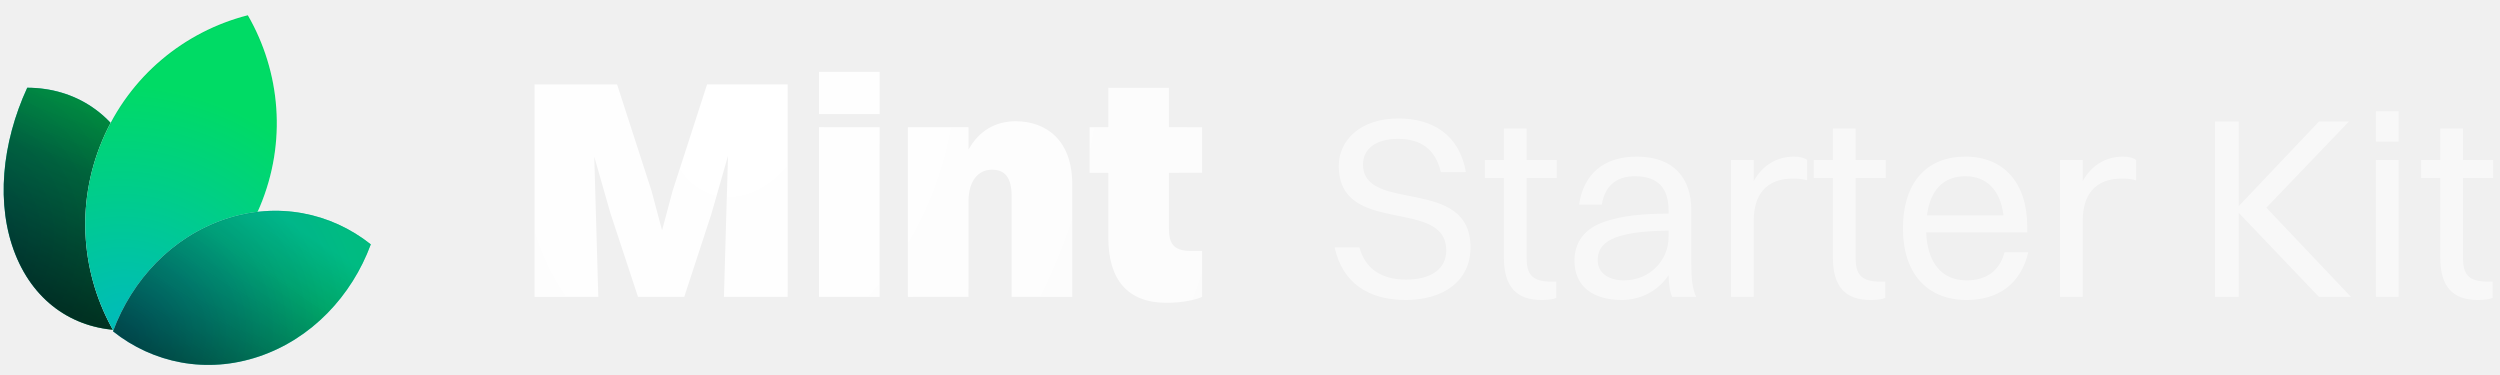
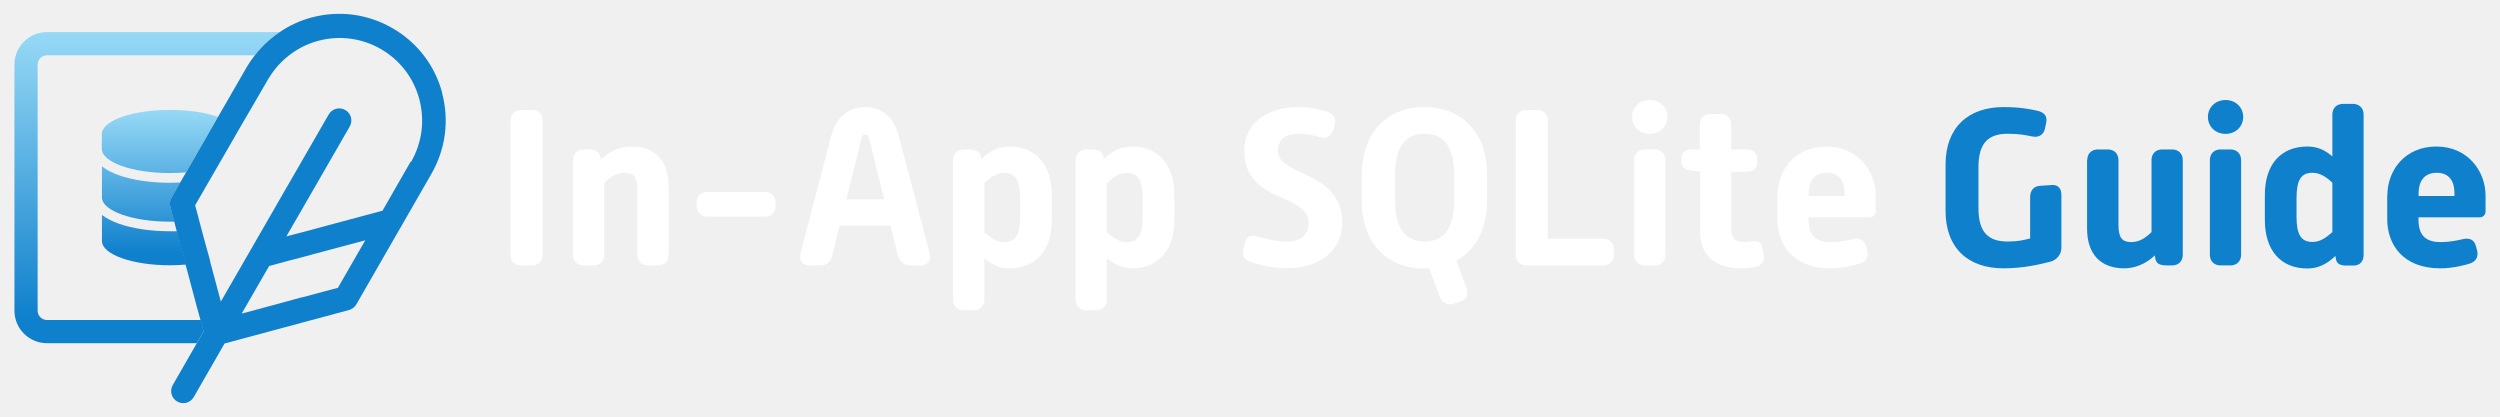
- <svg xmlns="http://www.w3.org/2000/svg" width="160" height="24" viewBox="0 0 160 24" fill="none">
-   <path d="M7.953 21.139C4.896 21.13 2.255 19.458 0.987 16.29C-0.28 13.121 0.109 9.163 1.744 5.615C4.801 5.624 7.442 7.296 8.71 10.465C9.977 13.633 9.588 17.591 7.953 21.139Z" fill="white" />
-   <path d="M7.953 21.139C4.896 21.13 2.255 19.458 0.987 16.29C-0.28 13.121 0.109 9.163 1.744 5.615C4.801 5.624 7.442 7.296 8.71 10.465C9.977 13.633 9.588 17.591 7.953 21.139Z" fill="url(#paint0_radial_115_109)" />
-   <path d="M7.953 21.139C4.896 21.13 2.255 19.458 0.987 16.29C-0.28 13.121 0.109 9.163 1.744 5.615C4.801 5.624 7.442 7.296 8.71 10.465C9.977 13.633 9.588 17.591 7.953 21.139Z" fill="black" fill-opacity="0.5" style="mix-blend-mode:hard-light" />
-   <path d="M7.953 21.139C4.896 21.13 2.255 19.458 0.987 16.29C-0.28 13.121 0.109 9.163 1.744 5.615C4.801 5.624 7.442 7.296 8.71 10.465C9.977 13.633 9.588 17.591 7.953 21.139Z" fill="url(#paint1_linear_115_109)" fill-opacity="0.5" style="mix-blend-mode:hard-light" />
-   <path d="M7.935 21.111C4.897 21.096 2.274 19.431 1.013 16.279C-0.248 13.124 0.136 9.182 1.762 5.643C4.8 5.659 7.423 7.324 8.684 10.476C9.945 13.63 9.561 17.572 7.935 21.111Z" stroke="url(#paint2_linear_115_109)" stroke-opacity="0.05" stroke-width="0.056" />
-   <path d="M7.31 21.257C11.354 20.221 14.884 17.375 16.628 13.236C18.373 9.097 17.945 4.587 15.86 0.976C11.816 2.012 8.287 4.858 6.542 8.998C4.797 13.137 5.225 17.646 7.31 21.257Z" fill="white" />
-   <path d="M7.31 21.257C11.354 20.221 14.884 17.375 16.628 13.236C18.373 9.097 17.945 4.587 15.86 0.976C11.816 2.012 8.287 4.858 6.542 8.998C4.797 13.137 5.225 17.646 7.31 21.257Z" fill="url(#paint3_radial_115_109)" />
-   <path d="M16.602 13.225C14.864 17.349 11.351 20.187 7.324 21.225C5.253 17.624 4.829 13.132 6.568 9.009C8.306 4.885 11.819 2.047 15.846 1.009C17.918 4.61 18.341 9.101 16.602 13.225Z" stroke="url(#paint4_linear_115_109)" stroke-opacity="0.05" stroke-width="0.056" />
-   <path d="M7.234 21.207C9.789 23.237 13.21 23.951 16.577 22.814C19.944 21.677 22.506 18.945 23.73 15.638C21.175 13.608 17.754 12.894 14.387 14.031C11.02 15.168 8.458 17.901 7.234 21.207Z" fill="white" />
-   <path d="M7.234 21.207C9.789 23.237 13.21 23.951 16.577 22.814C19.944 21.677 22.506 18.945 23.73 15.638C21.175 13.608 17.754 12.894 14.387 14.031C11.02 15.168 8.458 17.901 7.234 21.207Z" fill="url(#paint5_radial_115_109)" />
-   <path d="M7.234 21.207C9.789 23.237 13.21 23.951 16.577 22.814C19.944 21.677 22.506 18.945 23.73 15.638C21.175 13.608 17.754 12.894 14.387 14.031C11.02 15.168 8.458 17.901 7.234 21.207Z" fill="black" fill-opacity="0.2" style="mix-blend-mode:hard-light" />
-   <path d="M7.234 21.207C9.789 23.237 13.21 23.951 16.577 22.814C19.944 21.677 22.506 18.945 23.73 15.638C21.175 13.608 17.754 12.894 14.387 14.031C11.02 15.168 8.458 17.901 7.234 21.207Z" fill="url(#paint6_linear_115_109)" fill-opacity="0.5" style="mix-blend-mode:hard-light" />
-   <path d="M16.568 22.787C13.218 23.918 9.814 23.212 7.267 21.198C8.492 17.907 11.044 15.189 14.396 14.058C17.747 12.927 21.15 13.633 23.697 15.648C22.472 18.938 19.92 21.656 16.568 22.787Z" stroke="url(#paint7_linear_115_109)" stroke-opacity="0.05" stroke-width="0.056" />
-   <path d="M34.212 19V5.4H39.492L41.692 12.2L42.372 14.74L43.052 12.2L45.252 5.4H50.412V19H46.332L46.592 9.98L45.532 13.68L43.792 19H40.832L39.052 13.6L38.032 10.02L38.292 19H34.212ZM52.416 7.3V4.6H56.295V7.3H52.416ZM52.416 19V8.14H56.295V19H52.416ZM58.104 19V8.14H61.984V9.58C62.664 8.34 63.744 7.76 65.004 7.76C66.964 7.76 68.624 8.98 68.624 11.78V19H64.744V12.56C64.744 11.34 64.304 10.86 63.484 10.86C62.604 10.86 61.984 11.58 61.984 12.88V19H58.104ZM70.933 15.22V11.06H69.733V8.14H70.933V5.62H74.813V8.14H76.933V11.06H74.813V14.6C74.813 15.5 75.033 16.06 76.213 16.06H76.933V19C76.493 19.2 75.673 19.38 74.653 19.38C72.153 19.38 70.933 17.88 70.933 15.22Z" fill="url(#paint8_radial_115_109)" />
-   <path d="M87.232 10.519C87.232 13.687 94.112 11.229 94.112 15.832C94.112 17.994 92.364 19.198 89.971 19.198C87.562 19.198 85.912 18.093 85.417 15.832H87.001C87.364 17.169 88.371 17.895 89.987 17.895C91.671 17.895 92.561 17.152 92.561 16.03C92.561 12.598 85.681 15.155 85.681 10.618C85.681 9.001 87.034 7.582 89.509 7.582C91.671 7.582 93.403 8.621 93.816 11.014H92.215C91.868 9.529 90.912 8.886 89.476 8.886C88.057 8.886 87.232 9.529 87.232 10.519ZM96.25 16.476V11.393H95.029V10.239H96.25V8.226H97.702V10.239H99.632V11.393H97.702V16.476C97.702 17.532 98.015 18.026 99.302 18.026H99.599V19.066C99.434 19.148 99.071 19.198 98.659 19.198C97.025 19.198 96.25 18.323 96.25 16.476ZM102.516 13.093H101.064C101.345 11.162 102.615 10.024 104.76 10.024C107.103 10.024 108.242 11.393 108.242 13.44V16.888C108.242 17.895 108.324 18.521 108.555 19H107.021C106.856 18.654 106.806 18.142 106.79 17.614C106.047 18.72 104.859 19.198 103.803 19.198C101.988 19.198 100.767 18.357 100.767 16.69C100.767 15.486 101.427 14.611 102.714 14.182C103.902 13.786 105.107 13.687 106.79 13.671V13.473C106.79 12.053 106.13 11.278 104.628 11.278C103.374 11.278 102.698 11.971 102.516 13.093ZM102.252 16.657C102.252 17.465 102.929 17.944 103.952 17.944C105.569 17.944 106.79 16.674 106.79 15.172V14.759C103.061 14.793 102.252 15.585 102.252 16.657ZM110.787 19V10.239H112.239V11.591C112.833 10.519 113.774 10.024 114.83 10.024C115.176 10.024 115.49 10.107 115.655 10.239V11.542C115.407 11.46 115.094 11.427 114.747 11.427C112.998 11.427 112.239 12.515 112.239 14.1V19H110.787ZM117.305 16.476V11.393H116.084V10.239H117.305V8.226H118.757V10.239H120.688V11.393H118.757V16.476C118.757 17.532 119.071 18.026 120.358 18.026H120.655V19.066C120.49 19.148 120.127 19.198 119.714 19.198C118.081 19.198 117.305 18.323 117.305 16.476ZM129.809 16.145C129.33 18.192 127.862 19.198 125.865 19.198C123.324 19.198 121.79 17.482 121.79 14.627C121.79 11.658 123.324 10.024 125.783 10.024C128.258 10.024 129.743 11.723 129.743 14.512V14.875H123.275C123.357 16.838 124.281 17.944 125.865 17.944C127.103 17.944 127.977 17.35 128.291 16.145H129.809ZM125.783 11.278C124.38 11.278 123.539 12.152 123.324 13.786H128.225C128.027 12.169 127.152 11.278 125.783 11.278ZM131.843 19V10.239H133.295V11.591C133.889 10.519 134.829 10.024 135.885 10.024C136.232 10.024 136.545 10.107 136.71 10.239V11.542C136.463 11.46 136.149 11.427 135.803 11.427C134.054 11.427 133.295 12.515 133.295 14.1V19H131.843ZM141.763 19V7.78H143.281V13.192L148.413 7.78H150.327L145.047 13.291L150.459 19H148.413L143.281 13.621V19H141.763ZM152.06 9.067V7.12H153.512V9.067H152.06ZM152.06 19V10.239H153.512V19H152.06ZM156.178 16.476V11.393H154.957V10.239H156.178V8.226H157.63V10.239H159.56V11.393H157.63V16.476C157.63 17.532 157.943 18.026 159.23 18.026H159.527V19.066C159.362 19.148 158.999 19.198 158.587 19.198C156.953 19.198 156.178 18.323 156.178 16.476Z" fill="white" fill-opacity="0.55" />
+ <svg xmlns="http://www.w3.org/2000/svg" xmlns:xlink="http://www.w3.org/1999/xlink" id="Layer_1" viewBox="0 0 180 30">
  <defs>
-     <radialGradient id="paint0_radial_115_109" cx="0" cy="0" r="1" gradientUnits="userSpaceOnUse" gradientTransform="translate(-3.00503 15.023) rotate(-10.029) scale(17.9572 17.784)">
-       <stop stop-color="#00B0BB" />
-       <stop offset="1" stop-color="#00DB65" />
-     </radialGradient>
-     <linearGradient id="paint1_linear_115_109" x1="7.39" y1="4.813" x2="1.63" y2="18.689" gradientUnits="userSpaceOnUse">
-       <stop stop-color="#18E299" />
-       <stop offset="1" />
+     <style>.cls-1{fill:url(#linear-gradient-4);}.cls-2{fill:url(#linear-gradient-3);}.cls-3{fill:url(#linear-gradient-2);}.cls-4{fill:url(#linear-gradient);}.cls-5{fill:#fff;}.cls-6{fill:#0f80cc;}</style>
+     <linearGradient id="linear-gradient" x1="10.59" y1="2.31" x2="10.59" y2="24.71" gradientUnits="userSpaceOnUse">
+       <stop offset="0" stop-color="#97d9f6" />
+       <stop offset=".92" stop-color="#0f80cc" />
+       <stop offset="1" stop-color="#0f80cc" />
    </linearGradient>
-     <linearGradient id="paint2_linear_115_109" x1="7.948" y1="8.016" x2="1.761" y2="18.746" gradientUnits="userSpaceOnUse">
-       <stop />
-       <stop offset="1" stop-opacity="0" />
-     </linearGradient>
-     <radialGradient id="paint3_radial_115_109" cx="0" cy="0" r="1" gradientUnits="userSpaceOnUse" gradientTransform="translate(8.11404 20.8822) rotate(-75.7542) scale(21.6246 23.7772)">
-       <stop stop-color="#00BBBB" />
-       <stop offset="0.713" stop-color="#00DB65" />
-     </radialGradient>
-     <linearGradient id="paint4_linear_115_109" x1="7.602" y1="5.871" x2="15.556" y2="16.372" gradientUnits="userSpaceOnUse">
-       <stop />
-       <stop offset="1" stop-opacity="0" />
-     </linearGradient>
-     <radialGradient id="paint5_radial_115_109" cx="0" cy="0" r="1" gradientUnits="userSpaceOnUse" gradientTransform="translate(7.84537 21.5181) rotate(-20.3525) scale(18.5603 17.32)">
-       <stop stop-color="#00B0BB" />
-       <stop offset="1" stop-color="#00DB65" />
-     </radialGradient>
-     <linearGradient id="paint6_linear_115_109" x1="16.808" y1="13.007" x2="10.041" y2="22.994" gradientUnits="userSpaceOnUse">
-       <stop stop-color="#00B1BC" />
-       <stop offset="1" />
-     </linearGradient>
-     <linearGradient id="paint7_linear_115_109" x1="16.808" y1="13.007" x2="14.169" y2="23.841" gradientUnits="userSpaceOnUse">
-       <stop />
-       <stop offset="1" stop-opacity="0" />
-     </linearGradient>
-     <radialGradient id="paint8_radial_115_109" cx="0" cy="0" r="1" gradientUnits="userSpaceOnUse" gradientTransform="translate(47.2781 7) rotate(19.0047) scale(67.5582 85.7506)">
-       <stop stop-color="white" />
-       <stop offset="1" stop-color="white" stop-opacity="0.5" />
-     </radialGradient>
+     <linearGradient id="linear-gradient-2" x1="10.37" y1="7.91" x2="10.37" y2="19.11" xlink:href="#linear-gradient" />
+     <linearGradient id="linear-gradient-3" x1="10.16" y1="7.91" x2="10.16" y2="19.11" xlink:href="#linear-gradient" />
+     <linearGradient id="linear-gradient-4" x1="11.52" y1="7.91" x2="11.52" y2="19.11" xlink:href="#linear-gradient" />
  </defs>
+   <path class="cls-4" d="M14.46,23.04H3.38c-.37,0-.67-.3-.67-.67V4.65c0-.37.3-.67.67-.67h14.97c.14-.18.28-.35.43-.51.41-.44.86-.83,1.36-1.16H3.38c-1.29,0-2.34,1.05-2.34,2.34v17.72c0,1.29,1.05,2.34,2.34,2.34h10.79l.5-.87-.22-.8Z" />
+   <path class="cls-3" d="M12.82,16.93l-.07-.28c-.17,0-.34,0-.51,0-1.41,0-2.72-.2-3.7-.55-.45-.16-.87-.37-1.2-.63v1.88c0,.97,2.19,1.75,4.9,1.75.4,0,.78-.02,1.15-.05l-.27-1.01-.3-1.12Z" />
+   <path class="cls-2" d="M12.36,14.22l.62-1.08c-.24.01-.49.02-.74.02-1.41,0-2.72-.2-3.7-.55-.45-.16-.87-.37-1.2-.63v2.23c0,.97,2.19,1.75,4.9,1.75.11,0,.22,0,.32,0l-.29-1.08c-.06-.22-.03-.46.09-.66Z" />
+   <path class="cls-1" d="M15.7,8.42c-.89-.32-2.11-.51-3.47-.51-2.71,0-4.9.78-4.9,1.75v1.05c0,.97,2.19,1.75,4.9,1.75.4,0,.79-.02,1.16-.05l1.57-2.72.73-1.27Z" />
+   <path class="cls-6" d="M31.84,6.69c-.53-1.98-1.8-3.64-3.58-4.66-1.78-1.03-3.84-1.3-5.83-.77-.83.22-1.6.58-2.29,1.05-.49.33-.95.72-1.36,1.16-.15.16-.29.34-.43.51-.08.11-.17.22-.25.33-.12.17-.23.35-.34.53l-.34.59-1.17,2.03-.52.9-.04.07-.73,1.27-1.57,2.72-.42.73-.62,1.08c-.12.2-.15.44-.09.66l.29,1.08.03.13.15.57.07.28.3,1.12.27,1.01.17.64.61,2.29.23.84.06.21.22.8-.5.87-1.72,2.99c-.24.42-.1.95.32,1.19.21.12.44.14.66.09.21-.06.41-.2.53-.41l.74-1.29,1.48-2.57,4.39-1.18,1.6-.43,1.23-.33,1.74-.47c.22-.06.41-.21.53-.41l3.15-5.48c.04-.05.07-.11.1-.17l2.15-3.74c1.02-1.78,1.3-3.84.77-5.82ZM24.34,20.72l-.91.24-1.67.45h-.05s-1.6.44-1.6.44l-2.71.73.6-1.04.76-1.32.62-1.07h0s1.6-.43,1.6-.43l.16-.04.61-.16.7-.19.97-.26,2.88-.77-1.97,3.42ZM29.56,11.65s0,0,0,0l-2.02,3.52-4.1,1.1-1.14.31-.53.14-.31.08-.84.22.61-1.06.54-.93.08-.14,1.59-2.76,1.74-3.02c.24-.42.1-.95-.32-1.19-.42-.24-.95-.1-1.19.32l-.24.41-1.67,2.9-.56.97-.62,1.07-.66,1.15-1.17,2.03-.69,1.2s0,0,0,0l-1.95,3.38-.21.36-.07-.26-.7-2.62v-.05s-.45-1.63-.45-1.63l-.18-.68-.02-.07-.16-.6-.06-.24-.21-.78,1.12-1.94.51-.88,1.23-2.13.21-.37.81-1.39.16-.27,1.21-2.09s.05-.08.08-.12c.38-.63.87-1.17,1.44-1.61.58-.45,1.23-.79,1.95-1,.05-.01.09-.03.14-.04,1.53-.41,3.13-.2,4.51.59,1.37.79,2.36,2.07,2.77,3.61.41,1.53.2,3.13-.59,4.51Z" />
+   <path class="cls-5" d="M36.76,8.69c0-.46.3-.77.77-.77h.77c.46,0,.77.3.77.77v9.65c0,.46-.3.77-.77.77h-.77c-.46,0-.77-.3-.77-.77v-9.65Z" />
+   <path class="cls-5" d="M41.26,11.53c0-.46.3-.77.77-.77h.38c.46,0,.79.16.83.61l.02.11c.67-.63,1.46-.93,2.2-.93,1.72,0,2.68,1.04,2.68,2.85v4.94c0,.46-.3.77-.77.77h-.71c-.46,0-.77-.3-.77-.77v-4.68c0-.9-.27-1.22-.91-1.22-.55,0-.99.24-1.48.72v5.18c0,.46-.3.77-.77.77h-.71c-.46,0-.77-.3-.77-.77v-6.81Z" />
+   <path class="cls-5" d="M50.16,14.83v-.24c0-.46.3-.77.77-.77h4.14c.46,0,.77.3.77.77v.24c0,.46-.3.77-.77.77h-4.14c-.46,0-.77-.3-.77-.77Z" />
+   <path class="cls-5" d="M59.89,9.68c.27-1.06,1.06-1.97,2.4-1.97s2.12.95,2.39,1.97l2.26,8.58c.11.43-.13.85-.63.85h-.77c-.46,0-.79-.32-.9-.77l-.53-2.1h-3.66l-.51,2.08c-.13.51-.4.79-.87.79h-.82c-.5,0-.72-.43-.61-.87l2.23-8.56ZM63.66,14.35l-1.09-4.39c-.03-.16-.13-.27-.27-.27-.16,0-.24.11-.27.27l-1.09,4.39h2.73Z" />
+   <path class="cls-5" d="M68.63,11.53c0-.46.3-.77.77-.77h.4c.46,0,.79.18.83.58l.02.11c.66-.63,1.28-.9,2.02-.9,1.89,0,3.06,1.27,3.06,3.48v1.81c0,2.2-1.17,3.48-3.06,3.48-.64,0-1.2-.24-1.8-.72v2.97c0,.46-.3.77-.77.77h-.71c-.46,0-.77-.3-.77-.77v-10.04ZM72.3,17.43c.85,0,1.15-.56,1.15-1.84v-1.3c0-1.28-.3-1.84-1.15-1.84-.54,0-.95.29-1.43.74v3.54c.48.4.88.71,1.43.71Z" />
+   <path class="cls-5" d="M77.45,11.53c0-.46.3-.77.77-.77h.4c.46,0,.79.18.83.58l.02.11c.66-.63,1.28-.9,2.02-.9,1.89,0,3.06,1.27,3.06,3.48v1.81c0,2.2-1.17,3.48-3.06,3.48-.64,0-1.2-.24-1.8-.72v2.97c0,.46-.3.77-.77.77h-.71c-.46,0-.77-.3-.77-.77v-10.04ZM81.12,17.43c.85,0,1.15-.56,1.15-1.84v-1.3c0-1.28-.3-1.84-1.15-1.84-.54,0-.95.29-1.43.74v3.54c.48.4.88.71,1.43.71Z" />
+   <path class="cls-5" d="M89.52,17.94l.1-.42c.11-.5.46-.63.9-.5.3.08,1.15.37,2.16.37,1.09,0,1.54-.58,1.54-1.35,0-2.18-4.63-1.36-4.63-5.19,0-1.99,1.67-3.14,3.86-3.14,1.03,0,1.73.22,2.13.35.43.14.67.5.51.98l-.11.35c-.14.43-.51.63-.98.48-.37-.11-.87-.24-1.55-.24-.96,0-1.44.48-1.44,1.22,0,1.88,4.63,1.39,4.63,5.19,0,1.97-1.6,3.27-3.96,3.27-1.11,0-1.97-.24-2.6-.43-.46-.14-.67-.43-.56-.95Z" />
+   <path class="cls-5" d="M98.06,12.49c0-2.76,1.65-4.78,4.5-4.78s4.5,2.02,4.5,4.78v2.05c0,1.91-.79,3.45-2.2,4.23l.72,1.96c.16.43.03.82-.4.96l-.51.18c-.43.14-.83-.06-.99-.48l-.79-2.08c-.11.02-.22.02-.34.02-2.85,0-4.5-2.02-4.5-4.78v-2.05ZM104.7,14.36v-1.7c0-1.62-.43-3.03-2.13-3.03s-2.13,1.41-2.13,3.03v1.7c0,1.64.45,3.03,2.13,3.03s2.13-1.39,2.13-3.03Z" />
+   <path class="cls-5" d="M109.13,8.69c0-.46.3-.77.77-.77h.77c.46,0,.77.3.77.77v8.5h3.98c.46,0,.77.3.77.77v.38c0,.46-.3.77-.77.77h-5.51c-.46,0-.77-.3-.77-.77v-9.65Z" />
+   <path class="cls-5" d="M117.51,8.42c0-.69.54-1.22,1.27-1.22s1.27.53,1.27,1.22-.54,1.22-1.27,1.22-1.27-.53-1.27-1.22ZM117.66,11.53c0-.46.3-.77.77-.77h.71c.46,0,.77.3.77.77v6.81c0,.46-.3.77-.77.77h-.71c-.46,0-.77-.3-.77-.77v-6.81Z" />
+   <path class="cls-5" d="M122.39,12.36l-.56-.08c-.55-.08-.77-.21-.77-.67v-.22c0-.46.3-.63.77-.63h.56v-1.78c0-.46.3-.77.77-.77h.71c.46,0,.77.3.77.77v1.78h1.11c.46,0,.77.21.77.67v.26c0,.46-.3.67-.77.67h-1.11v4.12c0,.63.3.95.87.95.21,0,.38-.02.58-.05.42-.08.71.02.8.48l.1.48c.1.45-.14.79-.61.88-.24.05-.63.1-.99.1-1.97,0-2.98-.99-2.98-2.6v-4.36Z" />
+   <path class="cls-5" d="M127.98,14.08c0-1.83,1.27-3.53,3.53-3.53s3.54,1.78,3.54,3.53v1.15c0,.24-.19.42-.42.42h-4.41v.13c0,.69.14,1.65,1.56,1.65.75,0,1.33-.14,1.62-.21.48-.11.83.02.96.51l.08.3c.11.43-.06.8-.53.95-.32.1-1.19.34-2.12.34-2.73,0-3.82-1.76-3.82-3.54v-1.7ZM132.81,14.11v-.21c0-.74-.29-1.46-1.28-1.46s-1.3.74-1.3,1.46v.21h2.58Z" />
+   <path class="cls-6" d="M140.08,11.85c0-2.66,1.62-4.14,4.17-4.14,1.12,0,1.86.13,2.47.27.54.14.71.43.59.93l-.08.38c-.1.43-.48.64-.93.53-.42-.08-.88-.19-1.73-.19-1.31,0-2.12.56-2.12,2.39v2.98c0,1.83.8,2.39,2.12,2.39.71,0,1.12-.1,1.6-.22v-2.97c0-.47.24-.79.71-.82l.85-.06c.46-.03.69.26.69.72v3.82c0,.46-.35.87-.79.98-.71.18-1.91.48-3.38.48-2.55,0-4.17-1.46-4.17-4.14v-3.33Z" />
+   <path class="cls-6" d="M150.28,11.53c0-.46.3-.77.77-.77h.71c.46,0,.77.3.77.77v4.68c0,.9.27,1.22.91,1.22.54,0,.99-.24,1.47-.72v-5.18c0-.46.3-.77.77-.77h.71c.46,0,.77.3.77.77v6.81c0,.46-.3.77-.77.77h-.35c-.53,0-.82-.11-.87-.58l-.02-.14c-.67.63-1.46.93-2.2.93-1.72,0-2.68-1.04-2.68-2.85v-4.94Z" />
+   <path class="cls-6" d="M158.97,8.42c0-.69.54-1.22,1.27-1.22s1.27.53,1.27,1.22-.54,1.22-1.27,1.22-1.27-.53-1.27-1.22ZM159.11,11.53c0-.46.3-.77.77-.77h.71c.46,0,.77.3.77.77v6.81c0,.46-.3.77-.77.77h-.71c-.46,0-.77-.3-.77-.77v-6.81Z" />
+   <path class="cls-6" d="M163.07,14.03c0-2.21,1.17-3.48,3.06-3.48.64,0,1.2.19,1.8.71v-3.01c0-.46.3-.77.77-.77h.71c.46,0,.77.3.77.77v10.1c0,.46-.26.77-.72.77h-.5c-.46,0-.74-.1-.79-.56l-.02-.13c-.67.63-1.28.9-2.02.9-1.89,0-3.06-1.28-3.06-3.48v-1.81ZM167.93,16.72v-3.56c-.38-.38-.87-.72-1.43-.72-.85,0-1.15.56-1.15,1.84v1.3c0,1.28.3,1.84,1.15,1.84.54,0,.96-.29,1.43-.71Z" />
+   <path class="cls-6" d="M171.89,14.08c0-1.83,1.27-3.53,3.53-3.53s3.54,1.78,3.54,3.53v1.15c0,.24-.19.42-.42.42h-4.41v.13c0,.69.14,1.65,1.56,1.65.75,0,1.33-.14,1.62-.21.48-.11.83.02.96.51l.08.3c.11.43-.06.8-.53.95-.32.1-1.19.34-2.12.34-2.73,0-3.82-1.76-3.82-3.54v-1.7ZM176.72,14.11v-.21c0-.74-.29-1.46-1.28-1.46s-1.3.74-1.3,1.46v.21h2.58Z" />
</svg>
